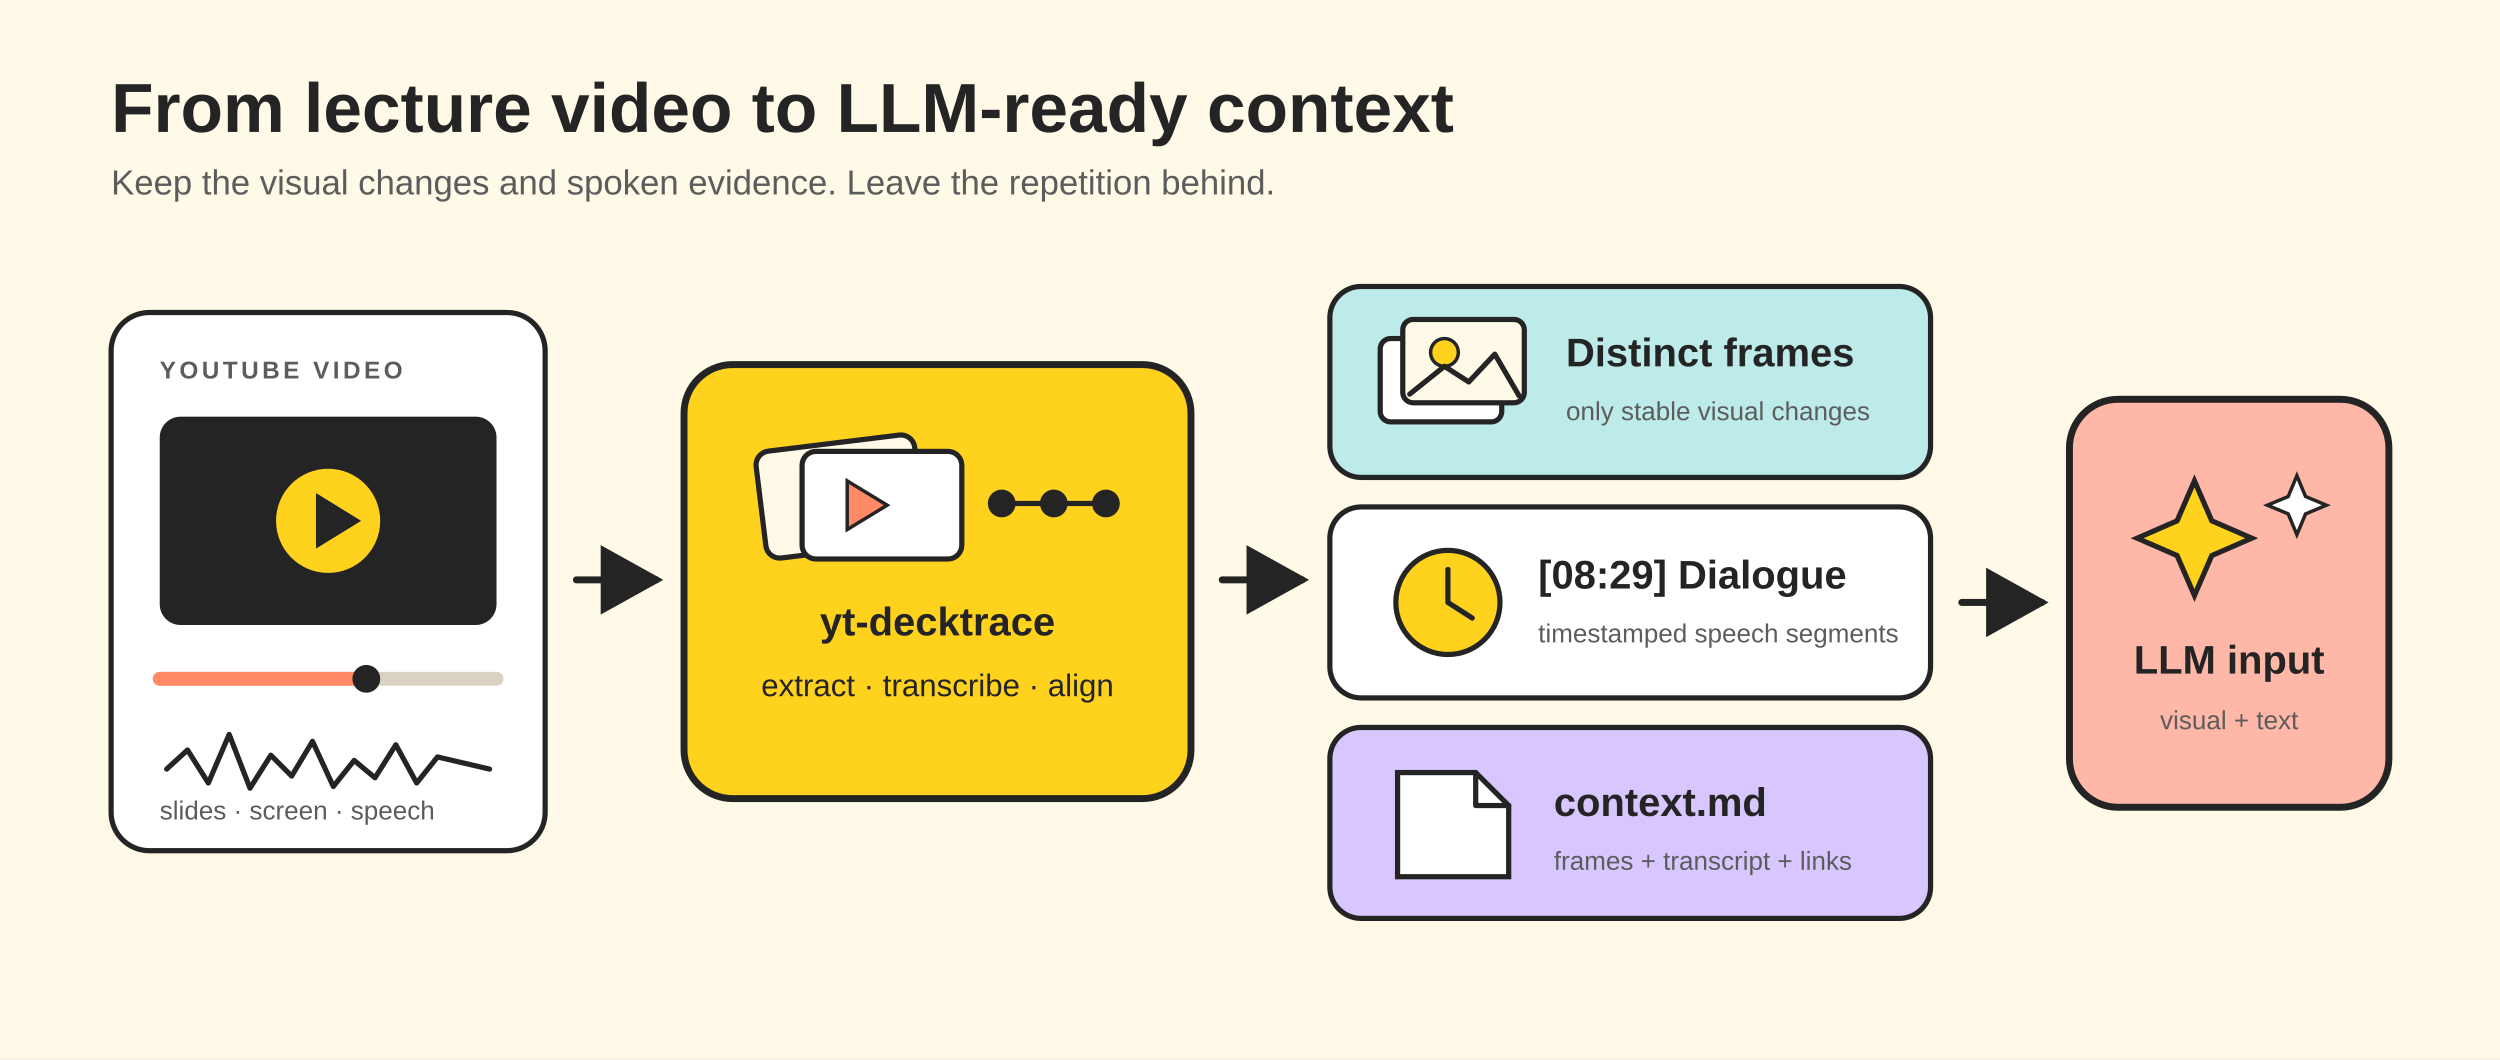
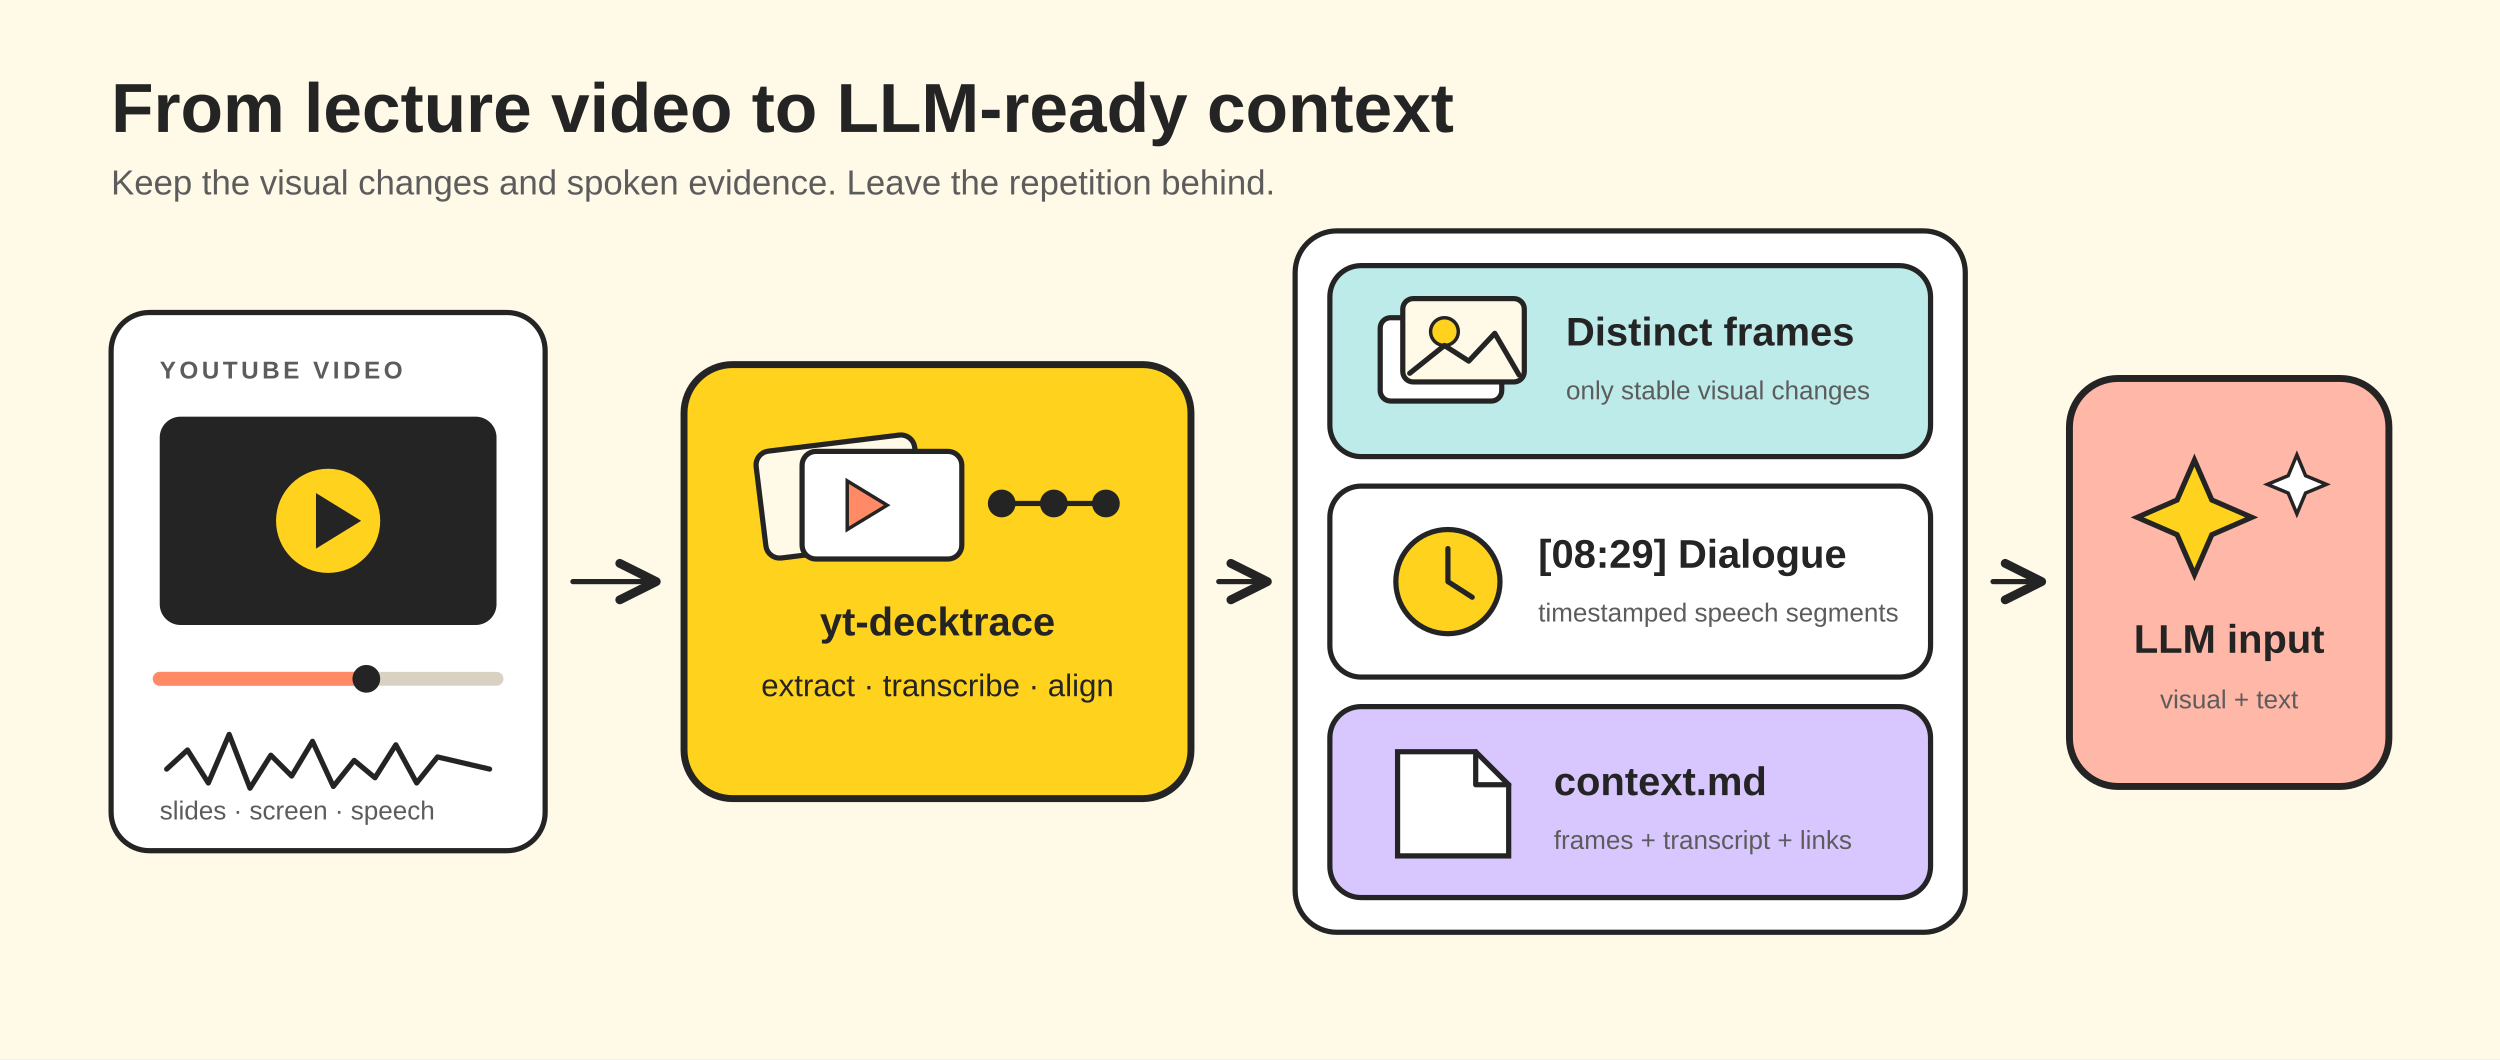
<svg xmlns="http://www.w3.org/2000/svg" width="1440" height="610" viewBox="0 0 1440 610" role="img" aria-labelledby="title description">
  <defs>
    <marker id="arrow" markerWidth="12" markerHeight="12" refX="9" refY="6" orient="auto">
      <path d="M1 1 L10 6 L1 11 Z" fill="#242424" />
    </marker>
    <style>
      .title { font: 700 40px 'Arial Rounded MT Bold', 'Trebuchet MS', Arial, sans-serif; fill: #242424; }
      .subtitle { font: 400 20px 'Trebuchet MS', Arial, sans-serif; fill: #5c5c5c; }
      .label { font: 700 23px 'Arial Rounded MT Bold', 'Trebuchet MS', Arial, sans-serif; fill: #242424; }
      .body { font: 400 18px 'Trebuchet MS', Arial, sans-serif; fill: #242424; }
      .small { font: 400 15px 'Trebuchet MS', Arial, sans-serif; fill: #5c5c5c; }
      .caps { font: 700 14px 'Trebuchet MS', Arial, sans-serif; fill: #5c5c5c; letter-spacing: 2px; }
      .mono { font: 400 22px Consolas, 'Courier New', monospace; }
      .light { fill: #ffffff; }
      .dim { fill: #bdbdbd; }
      .flow { fill: none; stroke: #242424; stroke-width: 4; stroke-linecap: round; marker-end: url(#arrow); }
      .thin { fill: none; stroke: #242424; stroke-width: 3; stroke-linecap: round; stroke-linejoin: round; }
    </style>
  </defs>
  <rect width="1440" height="610" fill="#fff9e8" />
+   <defs>
+     <marker id="overview-arrow" viewBox="0 0 9 9" markerWidth="9" markerHeight="9" refX="8" refY="4.5" orient="auto">
+       <path d="M1 1 L8 4.5 L1 8" fill="none" stroke="#242424" stroke-width="1.7" stroke-linecap="round" stroke-linejoin="round" />
+     </marker>
+     <style>
+       .overview-flow { fill: none; stroke: #242424; stroke-width: 3; stroke-linecap: round; marker-end: url(#overview-arrow); }
+     </style>
+   </defs>
  <text x="64" y="76" class="title">From lecture video to LLM-ready context</text>
  <text x="64" y="112" class="subtitle">Keep the visual changes and spoken evidence. Leave the repetition behind.</text>
  <rect x="64" y="180" width="250" height="310" rx="22" fill="#ffffff" stroke="#242424" stroke-width="3" />
  <text x="92" y="218" class="caps">YOUTUBE VIDEO</text>
  <rect x="92" y="240" width="194" height="120" rx="12" fill="#242424" />
  <circle cx="189" cy="300" r="30" fill="#ffd21e" />
  <path d="M182 284 L182 316 L208 300 Z" fill="#242424" />
  <line x1="92" y1="391" x2="286" y2="391" stroke="#d9d2c2" stroke-width="8" stroke-linecap="round" />
  <line x1="92" y1="391" x2="211" y2="391" stroke="#ff8a65" stroke-width="8" stroke-linecap="round" />
  <circle cx="211" cy="391" r="8" fill="#242424" />
  <path d="M96 443 L108 432 L120 451 L132 423 L144 454 L156 435 L168 447 L180 427 L192 453 L204 438 L216 448 L228 429 L240 451 L252 436 L282 443" class="thin" />
  <text x="92" y="472" class="small">slides · screen · speech</text>
-   <path d="M332 334 H378" class="flow" />
+   <path d="M330 335 H378" class="overview-flow" />
  <rect x="394" y="210" width="292" height="250" rx="28" fill="#ffd21e" stroke="#242424" stroke-width="4" />
  <rect x="438" y="255" width="92" height="62" rx="8" fill="#fff9e8" stroke="#242424" stroke-width="3" transform="rotate(-7 484 286)" />
  <rect x="462" y="260" width="92" height="62" rx="8" fill="#ffffff" stroke="#242424" stroke-width="3" />
  <path d="M488 277 L488 305 L511 291 Z" fill="#ff8a65" stroke="#242424" stroke-width="2" />
  <circle cx="577" cy="290" r="8" fill="#242424" />
  <circle cx="607" cy="290" r="8" fill="#242424" />
  <circle cx="637" cy="290" r="8" fill="#242424" />
  <line x1="585" y1="290" x2="599" y2="290" class="thin" />
  <line x1="615" y1="290" x2="629" y2="290" class="thin" />
  <text x="540" y="366" text-anchor="middle" class="label">yt-decktrace</text>
  <text x="540" y="401" text-anchor="middle" class="body">extract · transcribe · align</text>
-   <path d="M704 334 H750" class="flow" />
-   <rect x="766" y="165" width="346" height="110" rx="18" fill="#bdebea" stroke="#242424" stroke-width="3" />
-   <rect x="795" y="195" width="70" height="48" rx="6" fill="#ffffff" stroke="#242424" stroke-width="3" />
-   <rect x="808" y="184" width="70" height="48" rx="6" fill="#fff9e8" stroke="#242424" stroke-width="3" />
-   <circle cx="832" cy="203" r="8" fill="#ffd21e" stroke="#242424" stroke-width="2" />
-   <path d="M812 227 L832 211 L846 220 L861 204 L875 228" class="thin" />
-   <text x="902" y="211" class="label">Distinct frames</text>
-   <text x="902" y="242" class="small">only stable visual changes</text>
-   <rect x="766" y="292" width="346" height="110" rx="18" fill="#ffffff" stroke="#242424" stroke-width="3" />
-   <circle cx="834" cy="347" r="30" fill="#ffd21e" stroke="#242424" stroke-width="3" />
-   <path d="M834 328 V347 L848 356" class="thin" />
-   <text x="886" y="339" class="label">[08:29] Dialogue</text>
-   <text x="886" y="370" class="small">timestamped speech segments</text>
-   <rect x="766" y="419" width="346" height="110" rx="18" fill="#d8c7ff" stroke="#242424" stroke-width="3" />
-   <path d="M805 445 H850 L869 464 V505 H805 Z" fill="#ffffff" stroke="#242424" stroke-width="3" />
-   <path d="M850 445 V464 H869" class="thin" />
-   <text x="895" y="470" class="label">context.md</text>
-   <text x="895" y="501" class="small">frames + transcript + links</text>
-   <path d="M1130 347 H1176" class="flow" />
-   <rect x="1192" y="230" width="184" height="235" rx="28" fill="#ffb7a7" stroke="#242424" stroke-width="4" />
-   <path d="M1264 277 L1274 300 L1297 310 L1274 320 L1264 343 L1254 320 L1231 310 L1254 300 Z" fill="#ffd21e" stroke="#242424" stroke-width="3" />
-   <path d="M1323 274 L1328 286 L1340 291 L1328 296 L1323 308 L1318 296 L1306 291 L1318 286 Z" fill="#ffffff" stroke="#242424" stroke-width="2" />
-   <text x="1284" y="388" text-anchor="middle" class="label">LLM input</text>
-   <text x="1284" y="420" text-anchor="middle" class="small">visual + text</text>
+   <path d="M702 335 H730" class="overview-flow" />
+   <rect x="746" y="133" width="386" height="404" rx="24" fill="#ffffff" stroke="#242424" stroke-width="3" />
+   <rect x="766" y="153" width="346" height="110" rx="18" fill="#bdebea" stroke="#242424" stroke-width="3" />
+   <rect x="795" y="183" width="70" height="48" rx="6" fill="#ffffff" stroke="#242424" stroke-width="3" />
+   <rect x="808" y="172" width="70" height="48" rx="6" fill="#fff9e8" stroke="#242424" stroke-width="3" />
+   <circle cx="832" cy="191" r="8" fill="#ffd21e" stroke="#242424" stroke-width="2" />
+   <path d="M812 215 L832 199 L846 208 L861 192 L875 216" class="thin" />
+   <text x="902" y="199" class="label">Distinct frames</text>
+   <text x="902" y="230" class="small">only stable visual changes</text>
+   <rect x="766" y="280" width="346" height="110" rx="18" fill="#ffffff" stroke="#242424" stroke-width="3" />
+   <circle cx="834" cy="335" r="30" fill="#ffd21e" stroke="#242424" stroke-width="3" />
+   <path d="M834 316 V335 L848 344" class="thin" />
+   <text x="886" y="327" class="label">[08:29] Dialogue</text>
+   <text x="886" y="358" class="small">timestamped speech segments</text>
+   <rect x="766" y="407" width="346" height="110" rx="18" fill="#d8c7ff" stroke="#242424" stroke-width="3" />
+   <path d="M805 433 H850 L869 452 V493 H805 Z" fill="#ffffff" stroke="#242424" stroke-width="3" />
+   <path d="M850 433 V452 H869" class="thin" />
+   <text x="895" y="458" class="label">context.md</text>
+   <text x="895" y="489" class="small">frames + transcript + links</text>
+   <path d="M1148 335 H1176" class="overview-flow" />
+   <rect x="1192" y="218" width="184" height="235" rx="28" fill="#ffb7a7" stroke="#242424" stroke-width="4" />
+   <path d="M1264 265 L1274 288 L1297 298 L1274 308 L1264 331 L1254 308 L1231 298 L1254 288 Z" fill="#ffd21e" stroke="#242424" stroke-width="3" />
+   <path d="M1323 262 L1328 274 L1340 279 L1328 284 L1323 296 L1318 284 L1306 279 L1318 274 Z" fill="#ffffff" stroke="#242424" stroke-width="2" />
+   <text x="1284" y="376" text-anchor="middle" class="label">LLM input</text>
+   <text x="1284" y="408" text-anchor="middle" class="small">visual + text</text>
</svg>
